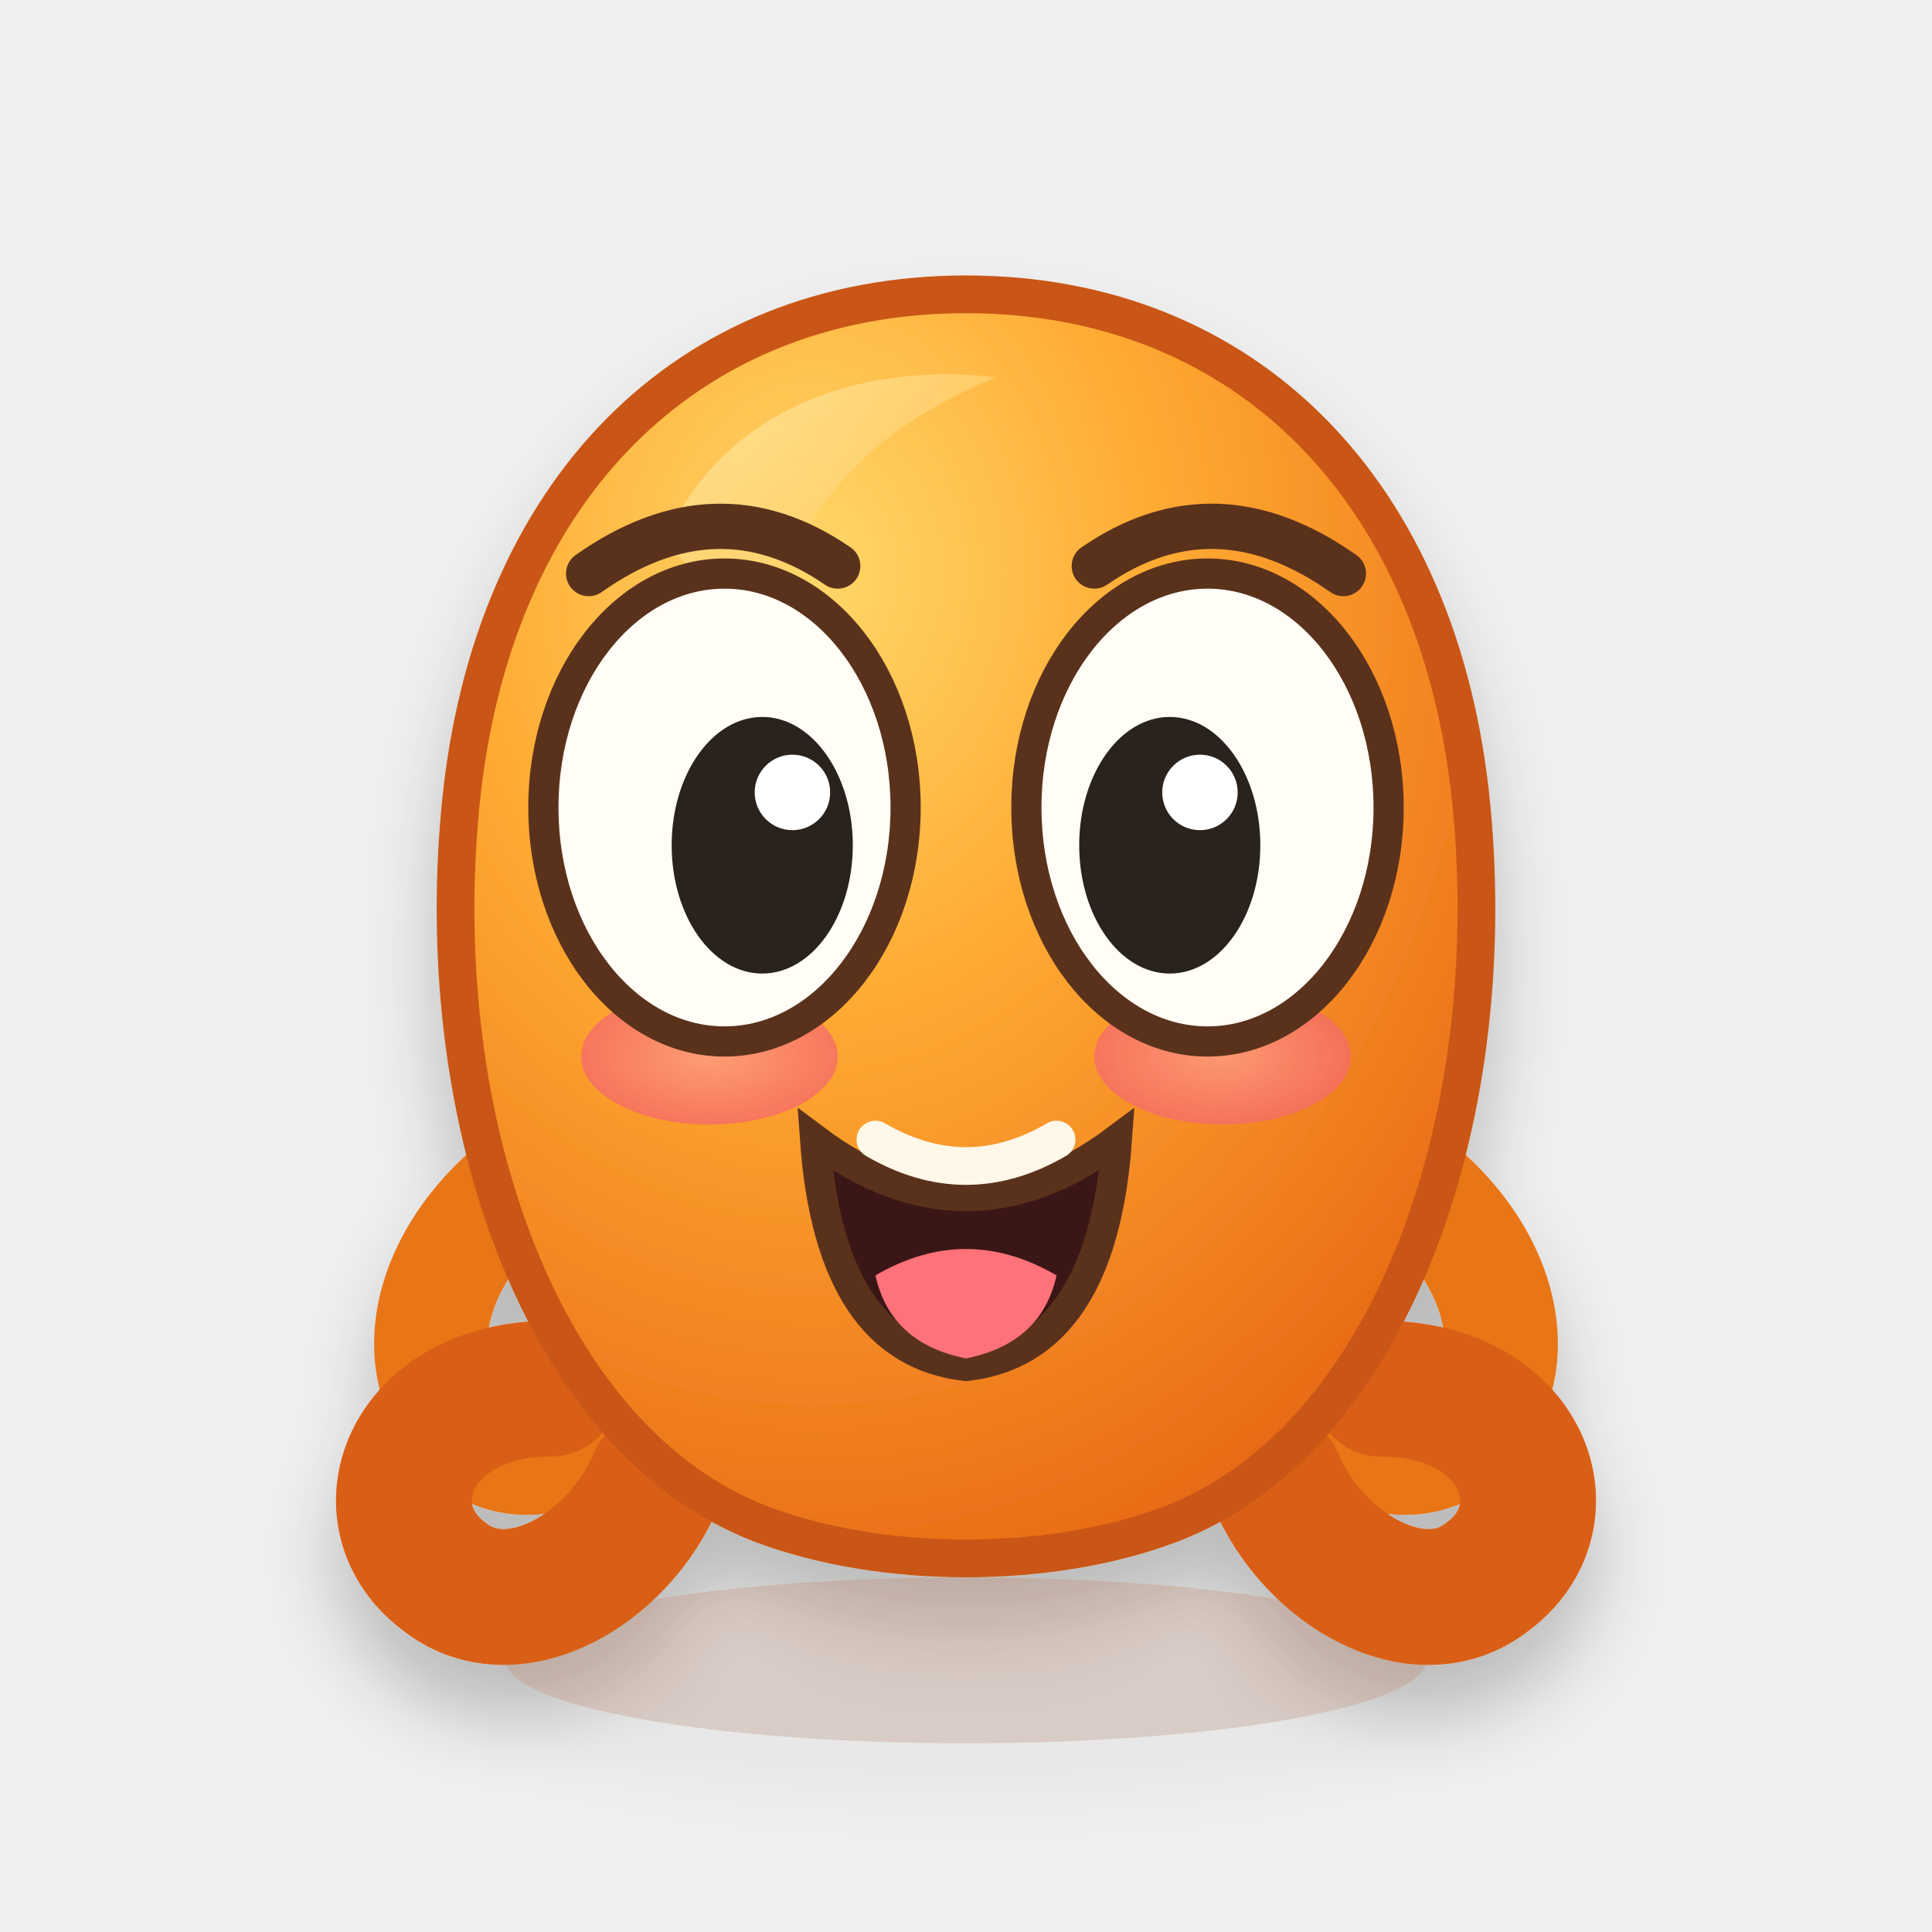
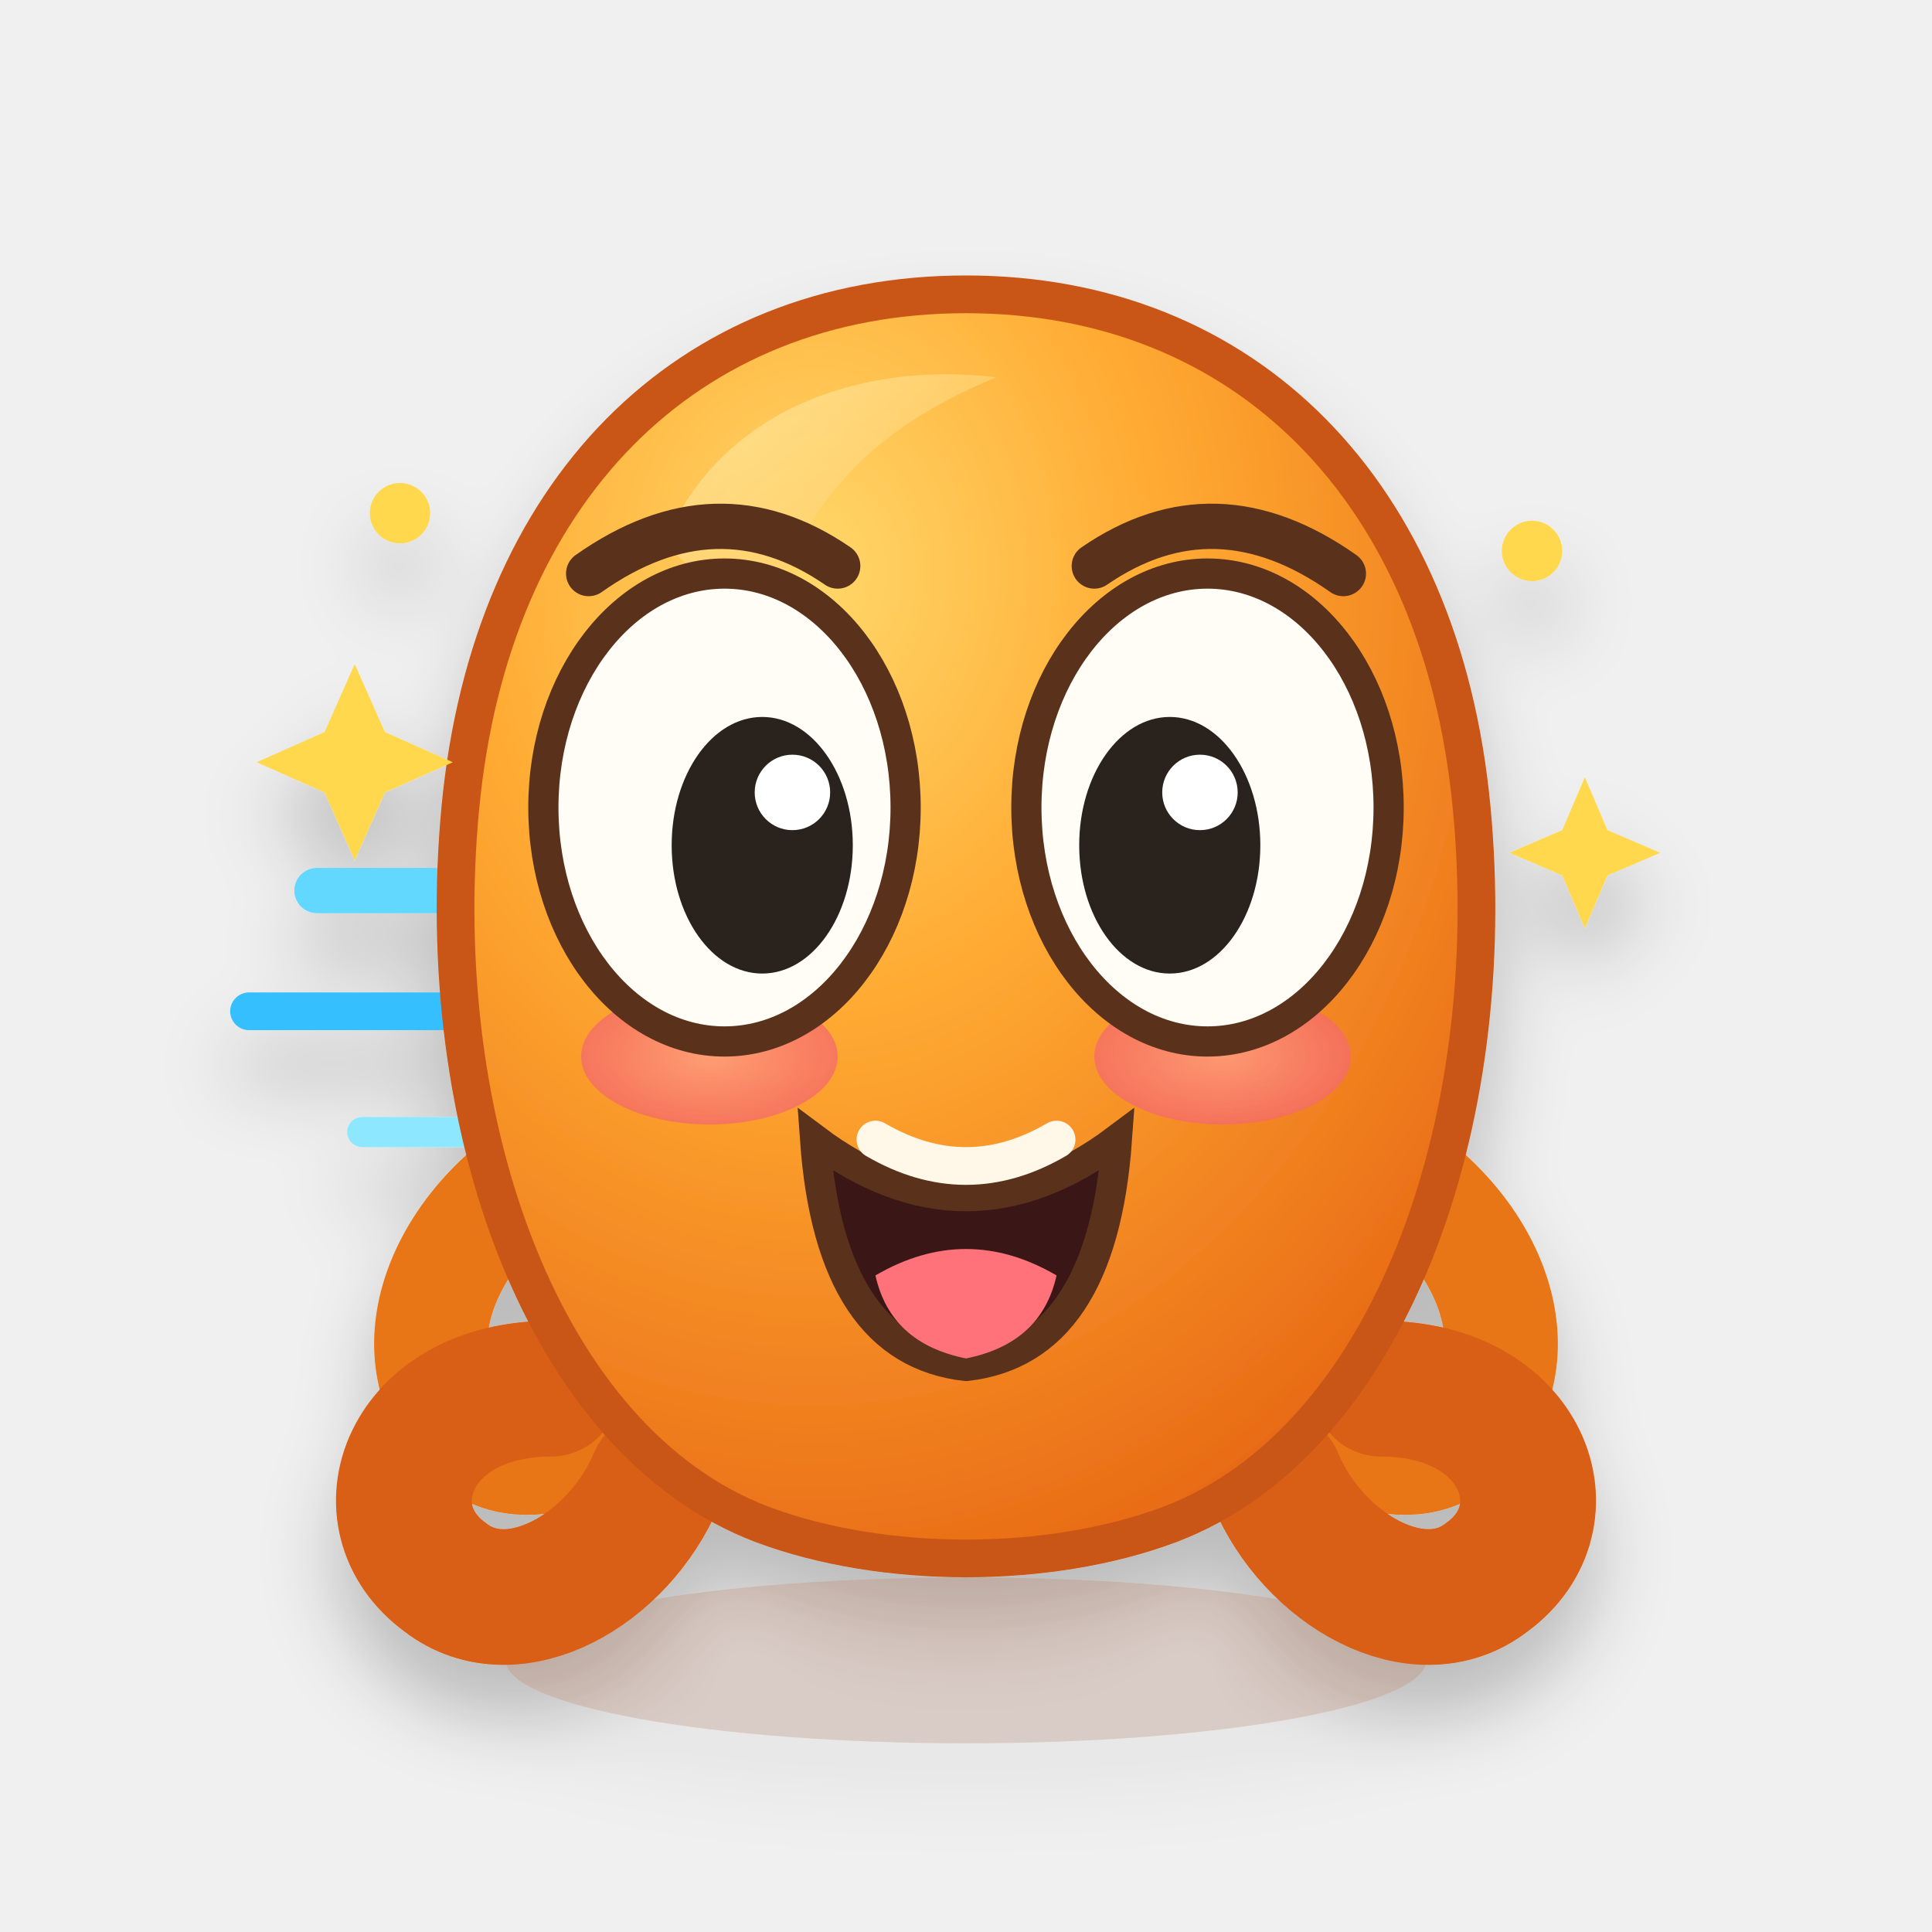
<svg xmlns="http://www.w3.org/2000/svg" viewBox="0 0 256 256" role="img" aria-label="Bloop">
  <defs>
    <radialGradient id="body" cx="35%" cy="22%" r="82%">
      <stop offset="0" stop-color="#FFD86A" />
      <stop offset=".42" stop-color="#FFAA32" />
      <stop offset="1" stop-color="#E96B16" />
    </radialGradient>
    <radialGradient id="cheek">
      <stop stop-color="#FF9B87" />
      <stop offset="1" stop-color="#F56B69" />
    </radialGradient>
    <linearGradient id="shine" x1="0" y1="0" x2="1" y2="1">
      <stop stop-color="#FFF4B8" />
      <stop offset="1" stop-color="#FFB83D" />
    </linearGradient>
-     <filter id="shadow" x="-30%" y="-30%" width="160%" height="170%">
+     <filter id="shadow">
      <feDropShadow dx="0" dy="7" stdDeviation="5" flood-opacity=".22" />
    </filter>
  </defs>
-   <g filter="url(#shadow)">
-     <ellipse cx="128" cy="220" rx="61" ry="11" fill="#8A4C20" opacity=".18" />
-     <path d="M73 154 C58 163 52 180 62 190 C69 197 81 192 88 181" fill="none" stroke="#E87518" stroke-width="15" stroke-linecap="round" />
-     <path d="M183 154 C198 163 204 180 194 190 C187 197 175 192 168 181" fill="none" stroke="#E87518" stroke-width="15" stroke-linecap="round" />
-     <path d="M73 184 C54 184 48 201 59 209 C68 216 82 208 87 196" fill="none" stroke="#D95F14" stroke-width="18" stroke-linecap="round" />
-     <path d="M183 184 C202 184 208 201 197 209 C188 216 174 208 169 196" fill="none" stroke="#D95F14" stroke-width="18" stroke-linecap="round" />
-     <path d="M128 39 C91 39 65 65 61 107 C57 149 72 191 101 202 C117 208 139 208 155 202 C184 191 199 149 195 107 C191 65 165 39 128 39Z" fill="url(#body)" stroke="#C95712" stroke-width="5" />
+   <g class="bloop-art" filter="url(#shadow)">
+     <ellipse class="ground" cx="128" cy="220" rx="61" ry="11" fill="#8A4C20" opacity=".18" />
+     <g class="speed-lines" fill="none" stroke-linecap="round">
+       <path d="M42 118h42" stroke="#62D7FF" stroke-width="6" />
+       <path d="M33 134h48" stroke="#35BFFF" stroke-width="5" />
+       <path d="M48 150h35" stroke="#8DE8FF" stroke-width="4" />
+     </g>
+     <path class="arm left" d="M73 154 C58 163 52 180 62 190 C69 197 81 192 88 181" fill="none" stroke="#E87518" stroke-width="15" stroke-linecap="round" />
+     <path class="arm right" d="M183 154 C198 163 204 180 194 190 C187 197 175 192 168 181" fill="none" stroke="#E87518" stroke-width="15" stroke-linecap="round" />
+     <path class="foot left" d="M73 184 C54 184 48 201 59 209 C68 216 82 208 87 196" fill="none" stroke="#D95F14" stroke-width="18" stroke-linecap="round" />
+     <path class="foot right" d="M183 184 C202 184 208 201 197 209 C188 216 174 208 169 196" fill="none" stroke="#D95F14" stroke-width="18" stroke-linecap="round" />
+     <path class="body" d="M128 39 C91 39 65 65 61 107 C57 149 72 191 101 202 C117 208 139 208 155 202 C184 191 199 149 195 107 C191 65 165 39 128 39Z" fill="url(#body)" stroke="#C95712" stroke-width="5" />
    <path d="M88 72 C96 53 116 48 132 50 C115 57 106 67 101 84Z" fill="url(#shine)" opacity=".65" />
    <ellipse cx="94" cy="140" rx="17" ry="9" fill="url(#cheek)" opacity=".78" />
    <ellipse cx="162" cy="140" rx="17" ry="9" fill="url(#cheek)" opacity=".78" />
-     <ellipse cx="96" cy="107" rx="24" ry="31" fill="#FFFDF5" stroke="#5A301D" stroke-width="4" />
-     <ellipse cx="160" cy="107" rx="24" ry="31" fill="#FFFDF5" stroke="#5A301D" stroke-width="4" />
-     <ellipse cx="101" cy="112" rx="12" ry="17" fill="#2B201B" />
-     <ellipse cx="155" cy="112" rx="12" ry="17" fill="#2B201B" />
-     <circle cx="105" cy="105" r="5" fill="#fff" />
-     <circle cx="159" cy="105" r="5" fill="#fff" />
-     <path d="M78 76 Q95 64 111 75" fill="none" stroke="#5A301D" stroke-width="6" stroke-linecap="round" />
-     <path d="M145 75 Q161 64 178 76" fill="none" stroke="#5A301D" stroke-width="6" stroke-linecap="round" />
-     <path d="M108 151 Q128 166 148 151 Q146 179 128 181 Q110 179 108 151Z" fill="#3A1714" stroke="#5A301D" stroke-width="4" />
+     <g class="eyes">
+       <g class="eye left-eye">
+         <ellipse cx="96" cy="107" rx="24" ry="31" fill="#FFFDF5" stroke="#5A301D" stroke-width="4" />
+         <ellipse class="pupil" cx="101" cy="112" rx="12" ry="17" fill="#2B201B" />
+         <circle cx="105" cy="105" r="5" fill="#fff" />
+       </g>
+       <g class="eye right-eye">
+         <ellipse cx="160" cy="107" rx="24" ry="31" fill="#FFFDF5" stroke="#5A301D" stroke-width="4" />
+         <ellipse class="pupil" cx="155" cy="112" rx="12" ry="17" fill="#2B201B" />
+         <circle cx="159" cy="105" r="5" fill="#fff" />
+       </g>
+     </g>
+     <g class="brows" fill="none" stroke="#5A301D" stroke-width="6" stroke-linecap="round">
+       <path d="M78 76 Q95 64 111 75" />
+       <path d="M145 75 Q161 64 178 76" />
+     </g>
+     <path class="mouth" d="M108 151 Q128 166 148 151 Q146 179 128 181 Q110 179 108 151Z" fill="#3A1714" stroke="#5A301D" stroke-width="4" />
    <path d="M116 169 Q128 162 140 169 Q138 178 128 180 Q118 178 116 169Z" fill="#FF7279" />
    <path d="M116 151 Q128 158 140 151" fill="none" stroke="#FFF7E8" stroke-width="5" stroke-linecap="round" />
+     <g class="sparkles" fill="#FFD84D">
+       <circle cx="53" cy="68" r="4" />
+       <circle cx="203" cy="73" r="4" />
+       <path d="M47 88l4 9 9 4-9 4-4 9-4-9-9-4 9-4z" />
+       <path d="M210 103l3 7 7 3-7 3-3 7-3-7-7-3 7-3z" />
+     </g>
  </g>
</svg>
